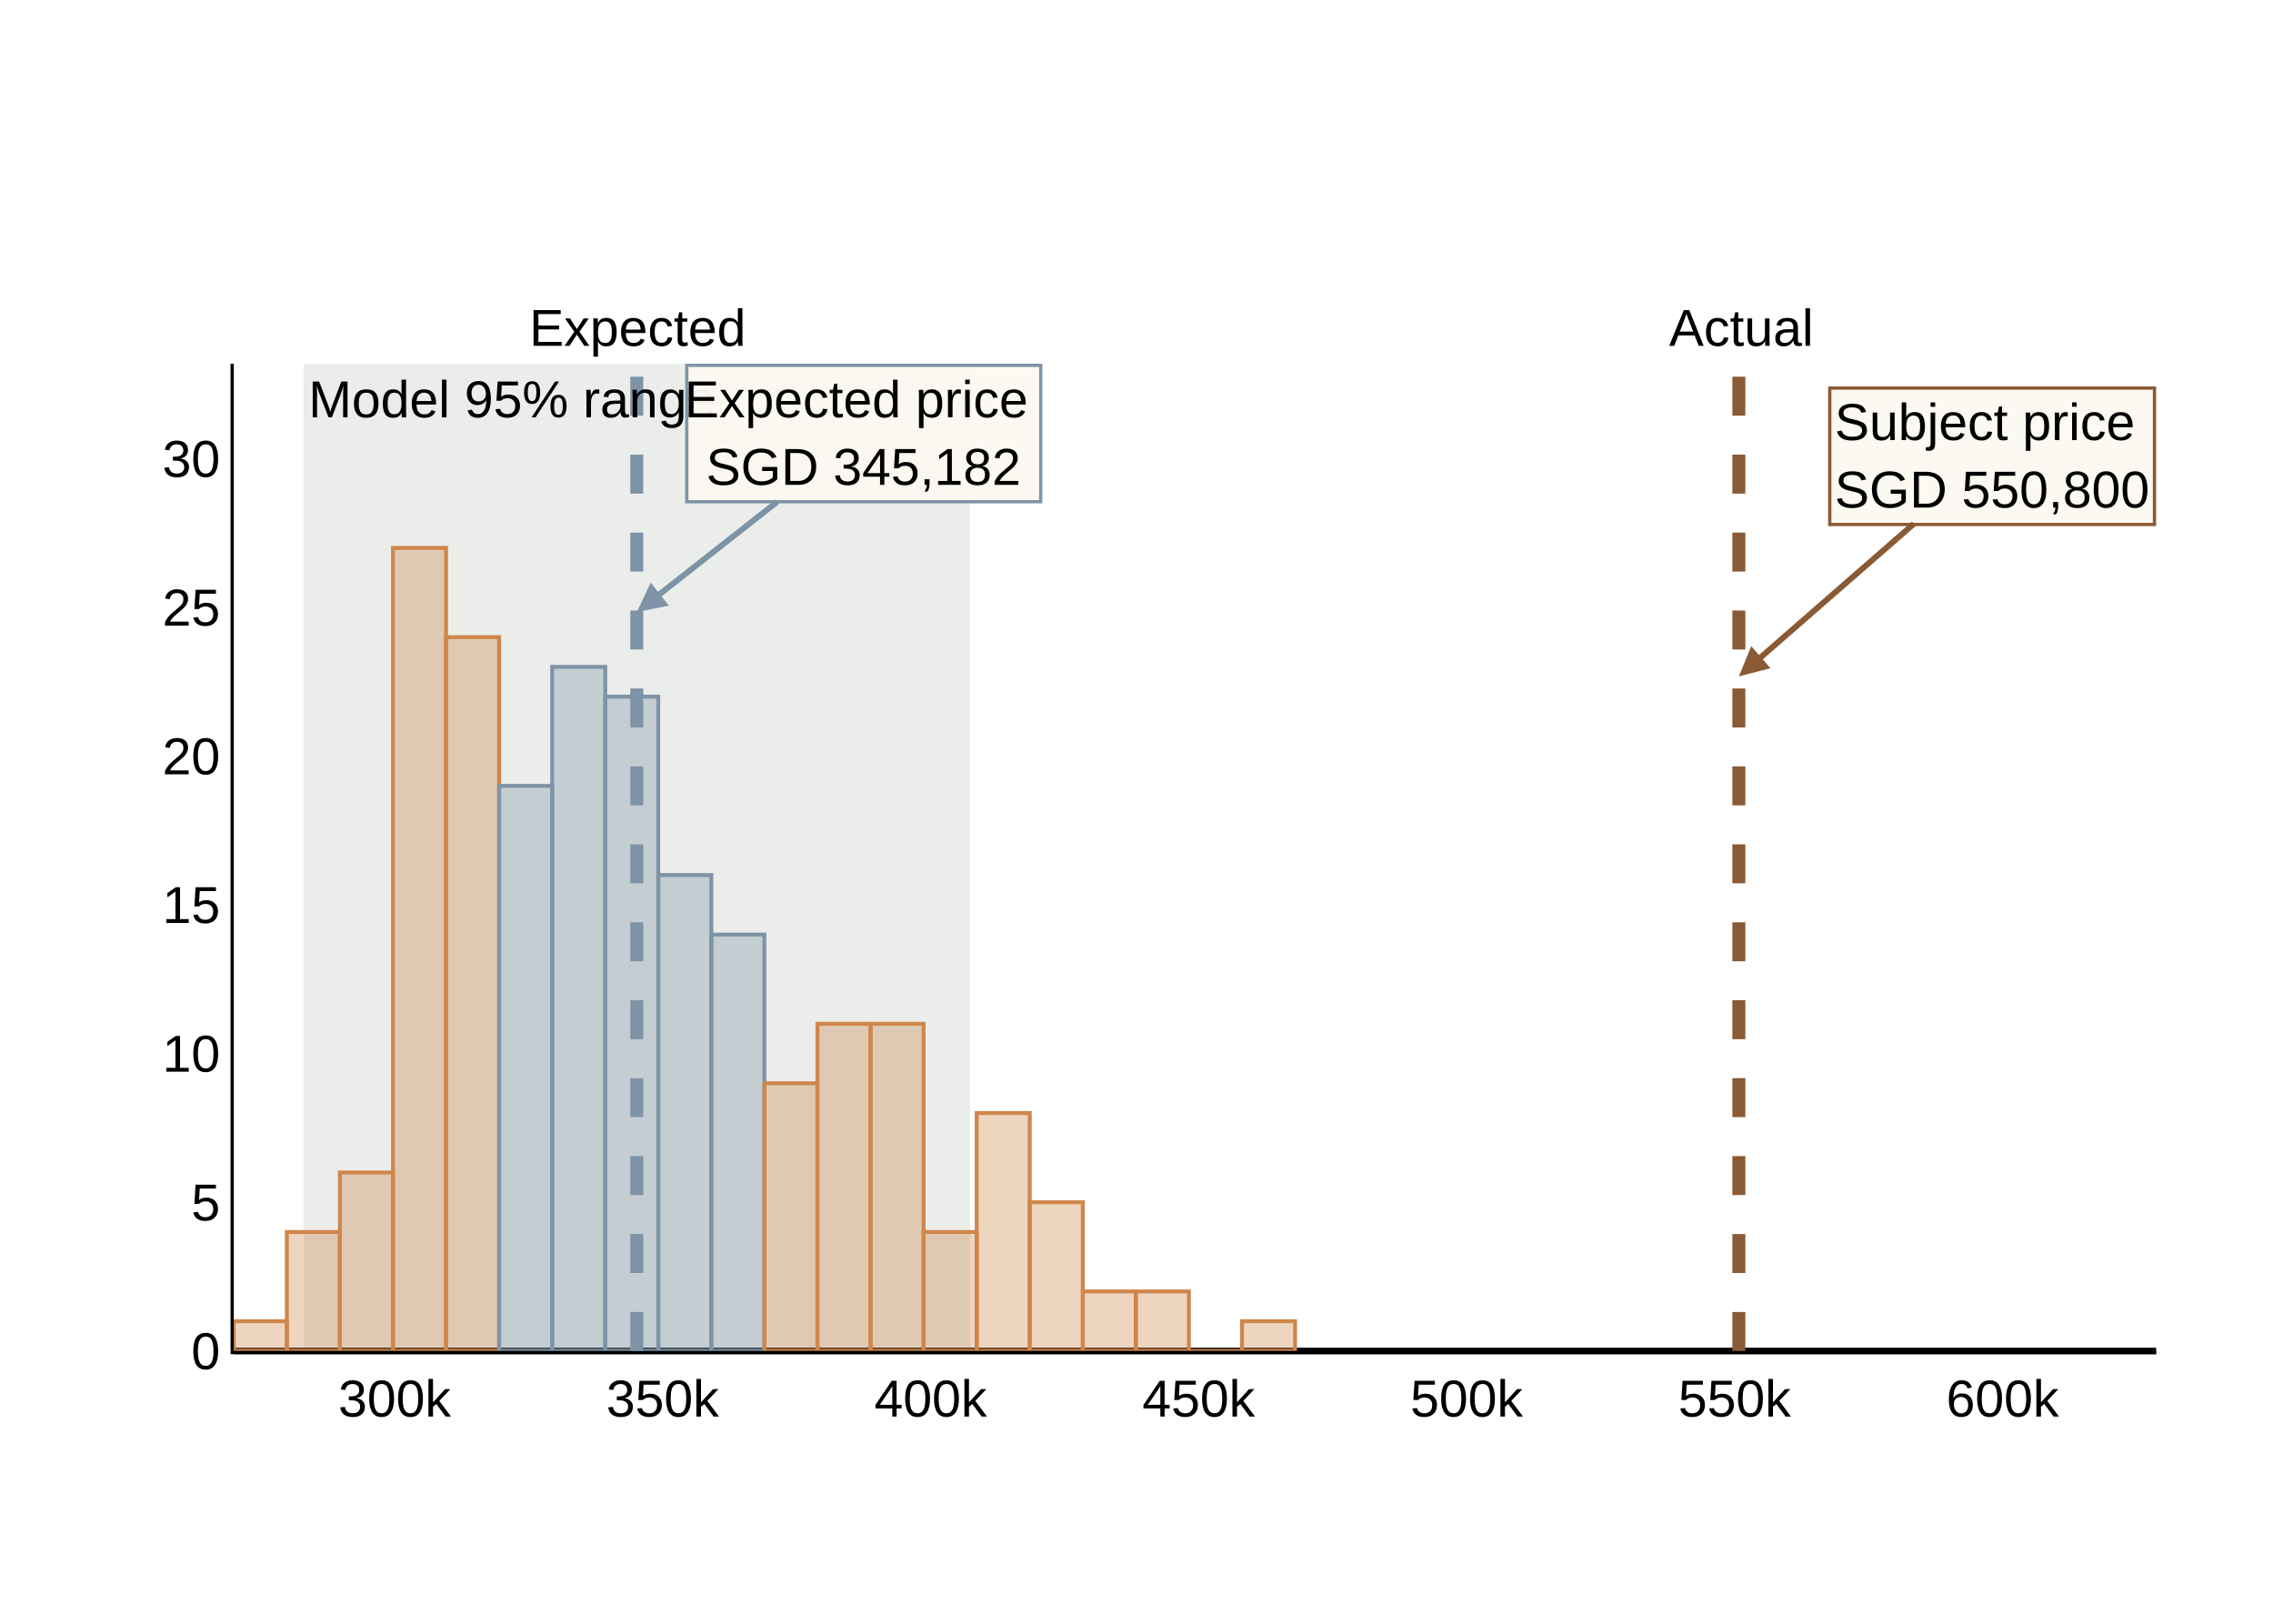
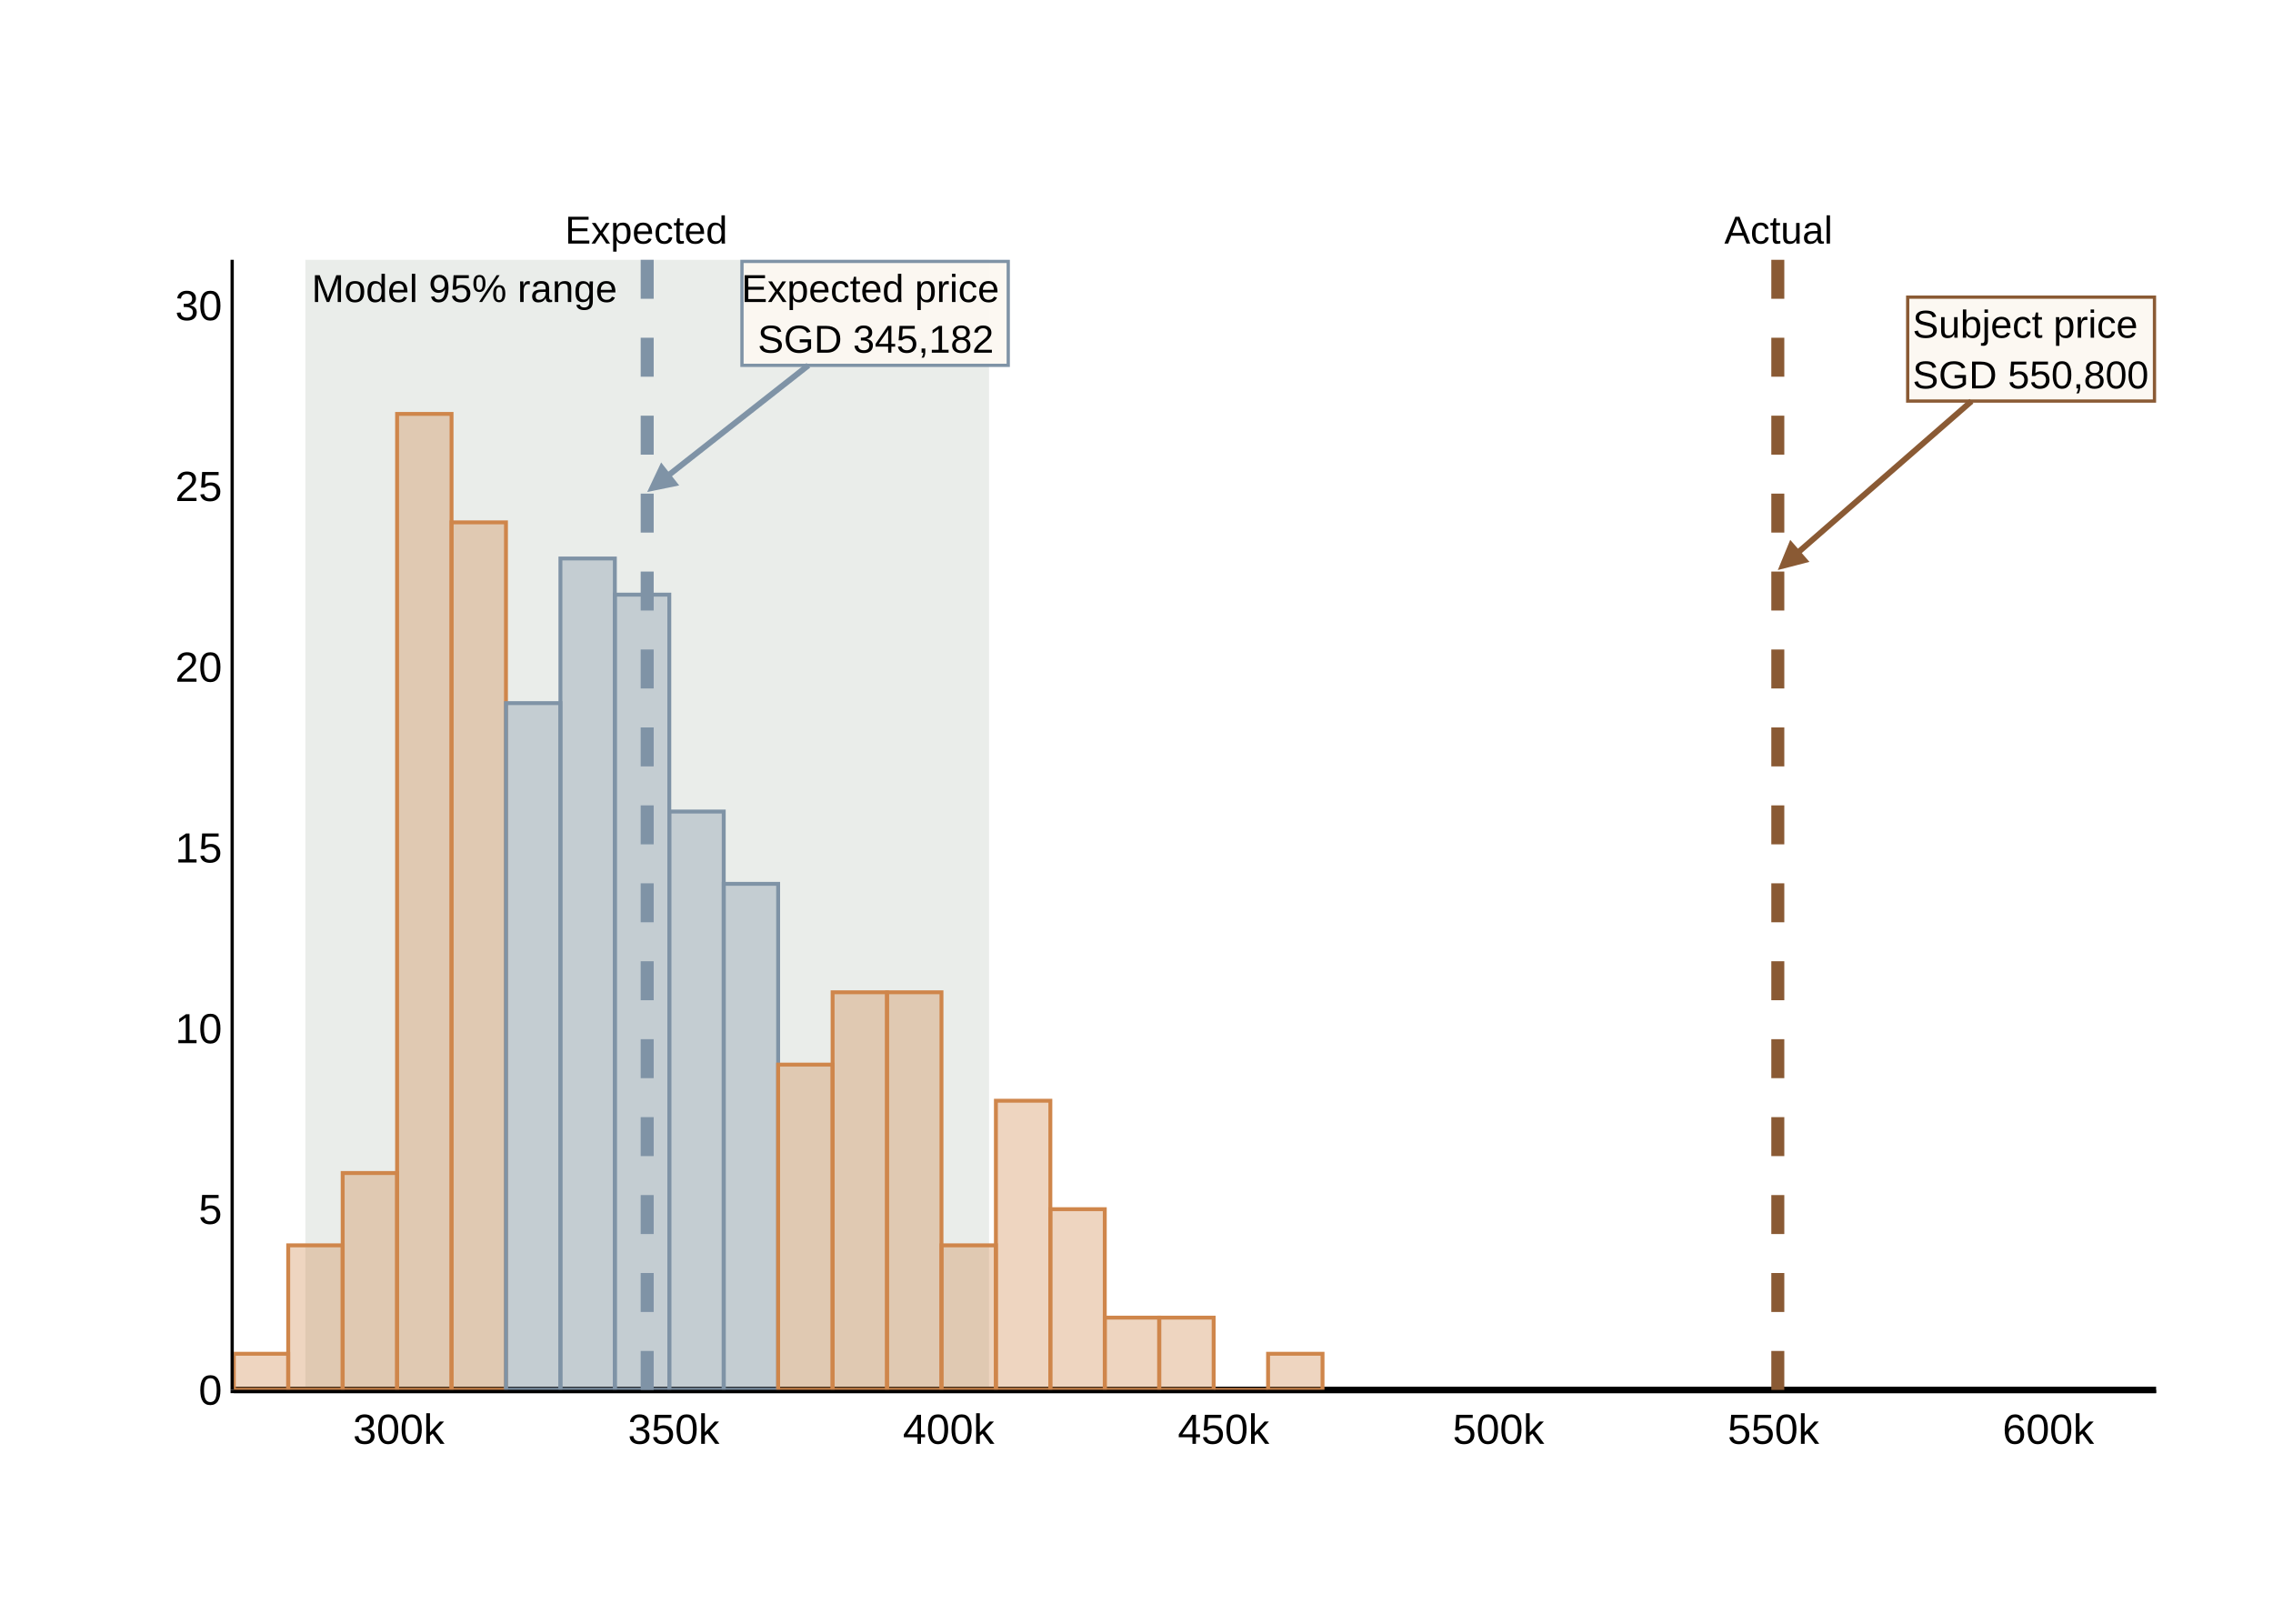
<svg xmlns="http://www.w3.org/2000/svg" class="main-svg" width="700" height="500" style="" viewBox="0 0 700 500">
  <rect x="0" y="0" width="700" height="500" style="fill: rgb(0, 0, 0); fill-opacity: 0;" />
-   <defs id="defs-c3417b">
+   <defs id="defs-8077f4">
    <g class="clips">
-       <clipPath id="clipc3417bxyplot" class="plotclip">
-         <rect width="592" height="304" />
-       </clipPath>
-       <clipPath class="axesclip" id="clipc3417bx">
+       <clipPath id="clip8077f4xyplot" class="plotclip">
+         <rect width="592" height="348" />
+       </clipPath>
+       <clipPath class="axesclip" id="clip8077f4x">
        <rect x="72" y="0" width="592" height="500" />
      </clipPath>
-       <clipPath class="axesclip" id="clipc3417by">
-         <rect x="0" y="112" width="700" height="304" />
-       </clipPath>
-       <clipPath class="axesclip" id="clipc3417bxy">
-         <rect x="72" y="112" width="592" height="304" />
+       <clipPath class="axesclip" id="clip8077f4y">
+         <rect x="0" y="80" width="700" height="348" />
+       </clipPath>
+       <clipPath class="axesclip" id="clip8077f4xy">
+         <rect x="72" y="80" width="592" height="348" />
      </clipPath>
    </g>
    <g class="gradients" />
    <g class="patterns" />
  </defs>
  <g class="bglayer">
-     <rect class="bg" x="72" y="112" width="592" height="304" style="fill: rgb(0, 0, 0); fill-opacity: 0; stroke-width: 0;" />
+     <rect class="bg" x="72" y="80" width="592" height="348" style="fill: rgb(0, 0, 0); fill-opacity: 0; stroke-width: 0;" />
  </g>
  <g class="layer-below">
    <g class="imagelayer" />
    <g class="shapelayer">
-       <g class="shape-group" data-index="2" clip-path="url(#clipc3417bx)">
-         <path data-index="2" fill-rule="evenodd" d="M93.49,416H298.71V112H93.49Z" style="opacity: 1; stroke: rgb(0, 0, 0); stroke-opacity: 0; fill: rgb(123, 143, 121); fill-opacity: 0.16; stroke-width: 0px;" />
+       <g class="shape-group" data-index="2" clip-path="url(#clip8077f4x)">
+         <path data-index="2" fill-rule="evenodd" d="M94.04,428H304.58V80H94.04Z" style="opacity: 1; stroke: rgb(0, 0, 0); stroke-opacity: 0; fill: rgb(123, 143, 121); fill-opacity: 0.16; stroke-width: 0px;" />
      </g>
    </g>
  </g>
  <g class="cartesianlayer">
    <g class="subplot xy">
      <g class="layer-subplot">
        <g class="shapelayer" />
        <g class="imagelayer" />
      </g>
      <g class="minor-gridlayer">
        <g class="x" />
        <g class="y" />
      </g>
      <g class="gridlayer">
        <g class="x" />
        <g class="y" />
      </g>
      <g class="zerolinelayer">
-         <path class="yzl zl crisp" transform="translate(0,416)" d="M72,0h592" style="stroke: rgb(0, 0, 0); stroke-opacity: 1; stroke-width: 2px;" />
+         <path class="yzl zl crisp" transform="translate(0,428)" d="M72,0h592" style="stroke: rgb(0, 0, 0); stroke-opacity: 1; stroke-width: 2px;" />
      </g>
      <g class="layer-between">
        <g class="shapelayer" />
        <g class="imagelayer" />
      </g>
      <path class="xlines-below" />
      <path class="ylines-below" />
      <g class="overlines-below" />
      <g class="xaxislayer-below" />
      <g class="yaxislayer-below" />
      <g class="overaxes-below" />
      <g class="overplot">
-         <g class="xy" transform="translate(72,112)" clip-path="url(#clipc3417bxyplot)">
+         <g class="xy" transform="translate(72,80)" clip-path="url(#clip8077f4xyplot)">
          <g class="barlayer mlayer">
            <g class="trace bars" style="opacity: 1;">
              <g class="points">
                <g class="point">
-                   <path d="M0,304V294.84H16.34V304Z" style="vector-effect: none; opacity: 1; stroke-width: 1.2px; fill: rgb(207, 134, 75); fill-opacity: 0.35; stroke: rgb(207, 134, 75); stroke-opacity: 1;" />
-                 </g>
-                 <g class="point">
-                   <path d="M16.34,304V267.37H32.68V304Z" style="vector-effect: none; opacity: 1; stroke-width: 1.2px; fill: rgb(207, 134, 75); fill-opacity: 0.35; stroke: rgb(207, 134, 75); stroke-opacity: 1;" />
-                 </g>
-                 <g class="point">
-                   <path d="M32.68,304V249.05H49.02V304Z" style="vector-effect: none; opacity: 1; stroke-width: 1.2px; fill: rgb(207, 134, 75); fill-opacity: 0.35; stroke: rgb(207, 134, 75); stroke-opacity: 1;" />
-                 </g>
-                 <g class="point">
-                   <path d="M49.02,304V56.72H65.37V304Z" style="vector-effect: none; opacity: 1; stroke-width: 1.2px; fill: rgb(207, 134, 75); fill-opacity: 0.35; stroke: rgb(207, 134, 75); stroke-opacity: 1;" />
-                 </g>
-                 <g class="point">
-                   <path d="M65.37,304V84.19H81.71V304Z" style="vector-effect: none; opacity: 1; stroke-width: 1.2px; fill: rgb(207, 134, 75); fill-opacity: 0.35; stroke: rgb(207, 134, 75); stroke-opacity: 1;" />
-                 </g>
-                 <g class="point">
-                   <path d="M81.71,304V129.99H98.05V304Z" style="vector-effect: none; opacity: 1; stroke-width: 1.2px; fill: rgb(127, 147, 166); fill-opacity: 0.35; stroke: rgb(127, 147, 166); stroke-opacity: 1;" />
-                 </g>
-                 <g class="point">
-                   <path d="M98.05,304V93.35H114.39V304Z" style="vector-effect: none; opacity: 1; stroke-width: 1.2px; fill: rgb(127, 147, 166); fill-opacity: 0.35; stroke: rgb(127, 147, 166); stroke-opacity: 1;" />
-                 </g>
-                 <g class="point">
-                   <path d="M114.39,304V102.51H130.73V304Z" style="vector-effect: none; opacity: 1; stroke-width: 1.2px; fill: rgb(127, 147, 166); fill-opacity: 0.35; stroke: rgb(127, 147, 166); stroke-opacity: 1;" />
-                 </g>
-                 <g class="point">
-                   <path d="M130.73,304V157.46H147.07V304Z" style="vector-effect: none; opacity: 1; stroke-width: 1.2px; fill: rgb(127, 147, 166); fill-opacity: 0.35; stroke: rgb(127, 147, 166); stroke-opacity: 1;" />
-                 </g>
-                 <g class="point">
-                   <path d="M147.07,304V175.78H163.41V304Z" style="vector-effect: none; opacity: 1; stroke-width: 1.2px; fill: rgb(127, 147, 166); fill-opacity: 0.35; stroke: rgb(127, 147, 166); stroke-opacity: 1;" />
-                 </g>
-                 <g class="point">
-                   <path d="M163.41,304V221.57H179.75V304Z" style="vector-effect: none; opacity: 1; stroke-width: 1.2px; fill: rgb(207, 134, 75); fill-opacity: 0.35; stroke: rgb(207, 134, 75); stroke-opacity: 1;" />
-                 </g>
-                 <g class="point">
-                   <path d="M179.75,304V203.26H196.1V304Z" style="vector-effect: none; opacity: 1; stroke-width: 1.2px; fill: rgb(207, 134, 75); fill-opacity: 0.35; stroke: rgb(207, 134, 75); stroke-opacity: 1;" />
-                 </g>
-                 <g class="point">
-                   <path d="M196.1,304V203.26H212.44V304Z" style="vector-effect: none; opacity: 1; stroke-width: 1.2px; fill: rgb(207, 134, 75); fill-opacity: 0.35; stroke: rgb(207, 134, 75); stroke-opacity: 1;" />
-                 </g>
-                 <g class="point">
-                   <path d="M212.44,304V267.37H228.78V304Z" style="vector-effect: none; opacity: 1; stroke-width: 1.2px; fill: rgb(207, 134, 75); fill-opacity: 0.35; stroke: rgb(207, 134, 75); stroke-opacity: 1;" />
-                 </g>
-                 <g class="point">
-                   <path d="M228.78,304V230.73H245.12V304Z" style="vector-effect: none; opacity: 1; stroke-width: 1.2px; fill: rgb(207, 134, 75); fill-opacity: 0.35; stroke: rgb(207, 134, 75); stroke-opacity: 1;" />
-                 </g>
-                 <g class="point">
-                   <path d="M245.12,304V258.21H261.46V304Z" style="vector-effect: none; opacity: 1; stroke-width: 1.2px; fill: rgb(207, 134, 75); fill-opacity: 0.35; stroke: rgb(207, 134, 75); stroke-opacity: 1;" />
-                 </g>
-                 <g class="point">
-                   <path d="M261.46,304V285.68H277.8V304Z" style="vector-effect: none; opacity: 1; stroke-width: 1.2px; fill: rgb(207, 134, 75); fill-opacity: 0.35; stroke: rgb(207, 134, 75); stroke-opacity: 1;" />
-                 </g>
-                 <g class="point">
-                   <path d="M277.8,304V285.68H294.14V304Z" style="vector-effect: none; opacity: 1; stroke-width: 1.2px; fill: rgb(207, 134, 75); fill-opacity: 0.35; stroke: rgb(207, 134, 75); stroke-opacity: 1;" />
-                 </g>
-                 <g class="point">
-                   <path d="M294.14,304V304H310.49V304Z" style="vector-effect: none; opacity: 1; stroke-width: 1.2px; fill: rgb(207, 134, 75); fill-opacity: 0.35; stroke: rgb(207, 134, 75); stroke-opacity: 1;" />
-                 </g>
-                 <g class="point">
-                   <path d="M310.49,304V294.84H326.83V304Z" style="vector-effect: none; opacity: 1; stroke-width: 1.2px; fill: rgb(207, 134, 75); fill-opacity: 0.35; stroke: rgb(207, 134, 75); stroke-opacity: 1;" />
+                   <path d="M0,348V336.87H16.76V348Z" style="vector-effect: none; opacity: 1; stroke-width: 1.2px; fill: rgb(207, 134, 75); fill-opacity: 0.35; stroke: rgb(207, 134, 75); stroke-opacity: 1;" />
+                 </g>
+                 <g class="point">
+                   <path d="M16.76,348V303.48H33.53V348Z" style="vector-effect: none; opacity: 1; stroke-width: 1.2px; fill: rgb(207, 134, 75); fill-opacity: 0.35; stroke: rgb(207, 134, 75); stroke-opacity: 1;" />
+                 </g>
+                 <g class="point">
+                   <path d="M33.53,348V281.21H50.29V348Z" style="vector-effect: none; opacity: 1; stroke-width: 1.2px; fill: rgb(207, 134, 75); fill-opacity: 0.35; stroke: rgb(207, 134, 75); stroke-opacity: 1;" />
+                 </g>
+                 <g class="point">
+                   <path d="M50.29,348V47.46H67.06V348Z" style="vector-effect: none; opacity: 1; stroke-width: 1.2px; fill: rgb(207, 134, 75); fill-opacity: 0.35; stroke: rgb(207, 134, 75); stroke-opacity: 1;" />
+                 </g>
+                 <g class="point">
+                   <path d="M67.06,348V80.85H83.82V348Z" style="vector-effect: none; opacity: 1; stroke-width: 1.2px; fill: rgb(207, 134, 75); fill-opacity: 0.35; stroke: rgb(207, 134, 75); stroke-opacity: 1;" />
+                 </g>
+                 <g class="point">
+                   <path d="M83.82,348V136.51H100.59V348Z" style="vector-effect: none; opacity: 1; stroke-width: 1.2px; fill: rgb(127, 147, 166); fill-opacity: 0.35; stroke: rgb(127, 147, 166); stroke-opacity: 1;" />
+                 </g>
+                 <g class="point">
+                   <path d="M100.59,348V91.98H117.35V348Z" style="vector-effect: none; opacity: 1; stroke-width: 1.2px; fill: rgb(127, 147, 166); fill-opacity: 0.35; stroke: rgb(127, 147, 166); stroke-opacity: 1;" />
+                 </g>
+                 <g class="point">
+                   <path d="M117.35,348V103.11H134.12V348Z" style="vector-effect: none; opacity: 1; stroke-width: 1.2px; fill: rgb(127, 147, 166); fill-opacity: 0.35; stroke: rgb(127, 147, 166); stroke-opacity: 1;" />
+                 </g>
+                 <g class="point">
+                   <path d="M134.12,348V169.9H150.88V348Z" style="vector-effect: none; opacity: 1; stroke-width: 1.2px; fill: rgb(127, 147, 166); fill-opacity: 0.35; stroke: rgb(127, 147, 166); stroke-opacity: 1;" />
+                 </g>
+                 <g class="point">
+                   <path d="M150.88,348V192.16H167.64V348Z" style="vector-effect: none; opacity: 1; stroke-width: 1.2px; fill: rgb(127, 147, 166); fill-opacity: 0.35; stroke: rgb(127, 147, 166); stroke-opacity: 1;" />
+                 </g>
+                 <g class="point">
+                   <path d="M167.64,348V247.82H184.41V348Z" style="vector-effect: none; opacity: 1; stroke-width: 1.2px; fill: rgb(207, 134, 75); fill-opacity: 0.35; stroke: rgb(207, 134, 75); stroke-opacity: 1;" />
+                 </g>
+                 <g class="point">
+                   <path d="M184.41,348V225.56H201.17V348Z" style="vector-effect: none; opacity: 1; stroke-width: 1.2px; fill: rgb(207, 134, 75); fill-opacity: 0.35; stroke: rgb(207, 134, 75); stroke-opacity: 1;" />
+                 </g>
+                 <g class="point">
+                   <path d="M201.17,348V225.56H217.94V348Z" style="vector-effect: none; opacity: 1; stroke-width: 1.2px; fill: rgb(207, 134, 75); fill-opacity: 0.35; stroke: rgb(207, 134, 75); stroke-opacity: 1;" />
+                 </g>
+                 <g class="point">
+                   <path d="M217.94,348V303.48H234.7V348Z" style="vector-effect: none; opacity: 1; stroke-width: 1.2px; fill: rgb(207, 134, 75); fill-opacity: 0.35; stroke: rgb(207, 134, 75); stroke-opacity: 1;" />
+                 </g>
+                 <g class="point">
+                   <path d="M234.7,348V258.95H251.47V348Z" style="vector-effect: none; opacity: 1; stroke-width: 1.2px; fill: rgb(207, 134, 75); fill-opacity: 0.35; stroke: rgb(207, 134, 75); stroke-opacity: 1;" />
+                 </g>
+                 <g class="point">
+                   <path d="M251.47,348V292.34H268.23V348Z" style="vector-effect: none; opacity: 1; stroke-width: 1.2px; fill: rgb(207, 134, 75); fill-opacity: 0.35; stroke: rgb(207, 134, 75); stroke-opacity: 1;" />
+                 </g>
+                 <g class="point">
+                   <path d="M268.23,348V325.74H285V348Z" style="vector-effect: none; opacity: 1; stroke-width: 1.2px; fill: rgb(207, 134, 75); fill-opacity: 0.35; stroke: rgb(207, 134, 75); stroke-opacity: 1;" />
+                 </g>
+                 <g class="point">
+                   <path d="M285,348V325.74H301.76V348Z" style="vector-effect: none; opacity: 1; stroke-width: 1.2px; fill: rgb(207, 134, 75); fill-opacity: 0.35; stroke: rgb(207, 134, 75); stroke-opacity: 1;" />
+                 </g>
+                 <g class="point">
+                   <path d="M301.76,348V348H318.52V348Z" style="vector-effect: none; opacity: 1; stroke-width: 1.2px; fill: rgb(207, 134, 75); fill-opacity: 0.35; stroke: rgb(207, 134, 75); stroke-opacity: 1;" />
+                 </g>
+                 <g class="point">
+                   <path d="M318.52,348V336.87H335.29V348Z" style="vector-effect: none; opacity: 1; stroke-width: 1.2px; fill: rgb(207, 134, 75); fill-opacity: 0.35; stroke: rgb(207, 134, 75); stroke-opacity: 1;" />
                </g>
              </g>
            </g>
          </g>
        </g>
      </g>
      <g class="zerolinelayer-above" />
-       <path class="xlines-above crisp" d="M71,416.5H664" style="fill: none; stroke-width: 1px; stroke: rgb(0, 0, 0); stroke-opacity: 1;" />
-       <path class="ylines-above crisp" d="M71.5,112V416" style="fill: none; stroke-width: 1px; stroke: rgb(0, 0, 0); stroke-opacity: 1;" />
+       <path class="xlines-above crisp" d="M71,428.5H664" style="fill: none; stroke-width: 1px; stroke: rgb(0, 0, 0); stroke-opacity: 1;" />
+       <path class="ylines-above crisp" d="M71.5,80V428" style="fill: none; stroke-width: 1px; stroke: rgb(0, 0, 0); stroke-opacity: 1;" />
      <g class="overlines-above" />
      <g class="xaxislayer-above">
        <g class="xtick">
-           <text text-anchor="middle" x="0" y="436.2" transform="translate(121.52,0)" style="font-family: Arial; font-size: 16px; fill: rgb(0, 0, 0); fill-opacity: 1; white-space: pre;">300k</text>
-         </g>
-         <g class="xtick">
-           <text text-anchor="middle" x="0" y="436.2" style="font-family: Arial; font-size: 16px; fill: rgb(0, 0, 0); fill-opacity: 1; white-space: pre;" transform="translate(204.05,0)">350k</text>
-         </g>
-         <g class="xtick">
-           <text text-anchor="middle" x="0" y="436.2" style="font-family: Arial; font-size: 16px; fill: rgb(0, 0, 0); fill-opacity: 1; white-space: pre;" transform="translate(286.58,0)">400k</text>
-         </g>
-         <g class="xtick">
-           <text text-anchor="middle" x="0" y="436.2" style="font-family: Arial; font-size: 16px; fill: rgb(0, 0, 0); fill-opacity: 1; white-space: pre;" transform="translate(369.12,0)">450k</text>
-         </g>
-         <g class="xtick">
-           <text text-anchor="middle" x="0" y="436.2" style="font-family: Arial; font-size: 16px; fill: rgb(0, 0, 0); fill-opacity: 1; white-space: pre;" transform="translate(451.65,0)">500k</text>
-         </g>
-         <g class="xtick">
-           <text text-anchor="middle" x="0" y="436.2" style="font-family: Arial; font-size: 16px; fill: rgb(0, 0, 0); fill-opacity: 1; white-space: pre;" transform="translate(534.18,0)">550k</text>
-         </g>
-         <g class="xtick">
-           <text text-anchor="middle" x="0" y="436.2" style="font-family: Arial; font-size: 16px; fill: rgb(0, 0, 0); fill-opacity: 1; white-space: pre;" transform="translate(616.71,0)">600k</text>
+           <text text-anchor="middle" x="0" y="444.6" transform="translate(122.8,0)" style="font-family: Arial; font-size: 13px; fill: rgb(0, 0, 0); fill-opacity: 1; white-space: pre;">300k</text>
+         </g>
+         <g class="xtick">
+           <text text-anchor="middle" x="0" y="444.6" style="font-family: Arial; font-size: 13px; fill: rgb(0, 0, 0); fill-opacity: 1; white-space: pre;" transform="translate(207.47,0)">350k</text>
+         </g>
+         <g class="xtick">
+           <text text-anchor="middle" x="0" y="444.6" style="font-family: Arial; font-size: 13px; fill: rgb(0, 0, 0); fill-opacity: 1; white-space: pre;" transform="translate(292.14,0)">400k</text>
+         </g>
+         <g class="xtick">
+           <text text-anchor="middle" x="0" y="444.6" style="font-family: Arial; font-size: 13px; fill: rgb(0, 0, 0); fill-opacity: 1; white-space: pre;" transform="translate(376.81,0)">450k</text>
+         </g>
+         <g class="xtick">
+           <text text-anchor="middle" x="0" y="444.6" style="font-family: Arial; font-size: 13px; fill: rgb(0, 0, 0); fill-opacity: 1; white-space: pre;" transform="translate(461.48,0)">500k</text>
+         </g>
+         <g class="xtick">
+           <text text-anchor="middle" x="0" y="444.6" style="font-family: Arial; font-size: 13px; fill: rgb(0, 0, 0); fill-opacity: 1; white-space: pre;" transform="translate(546.15,0)">550k</text>
+         </g>
+         <g class="xtick">
+           <text text-anchor="middle" x="0" y="444.6" style="font-family: Arial; font-size: 13px; fill: rgb(0, 0, 0); fill-opacity: 1; white-space: pre;" transform="translate(630.81,0)">600k</text>
        </g>
      </g>
      <g class="yaxislayer-above">
        <g class="ytick">
-           <text text-anchor="end" x="67.8" y="5.6" transform="translate(0,416)" style="font-family: Arial; font-size: 16px; fill: rgb(0, 0, 0); fill-opacity: 1; white-space: pre;">0</text>
-         </g>
-         <g class="ytick">
-           <text text-anchor="end" x="67.8" y="5.6" style="font-family: Arial; font-size: 16px; fill: rgb(0, 0, 0); fill-opacity: 1; white-space: pre;" transform="translate(0,370.21)">5</text>
-         </g>
-         <g class="ytick">
-           <text text-anchor="end" x="67.8" y="5.6" style="font-family: Arial; font-size: 16px; fill: rgb(0, 0, 0); fill-opacity: 1; white-space: pre;" transform="translate(0,324.41)">10</text>
-         </g>
-         <g class="ytick">
-           <text text-anchor="end" x="67.8" y="5.6" style="font-family: Arial; font-size: 16px; fill: rgb(0, 0, 0); fill-opacity: 1; white-space: pre;" transform="translate(0,278.62)">15</text>
-         </g>
-         <g class="ytick">
-           <text text-anchor="end" x="67.8" y="5.6" style="font-family: Arial; font-size: 16px; fill: rgb(0, 0, 0); fill-opacity: 1; white-space: pre;" transform="translate(0,232.83)">20</text>
-         </g>
-         <g class="ytick">
-           <text text-anchor="end" x="67.8" y="5.6" style="font-family: Arial; font-size: 16px; fill: rgb(0, 0, 0); fill-opacity: 1; white-space: pre;" transform="translate(0,187.03)">25</text>
-         </g>
-         <g class="ytick">
-           <text text-anchor="end" x="67.8" y="5.6" style="font-family: Arial; font-size: 16px; fill: rgb(0, 0, 0); fill-opacity: 1; white-space: pre;" transform="translate(0,141.24)">30</text>
+           <text text-anchor="end" x="68.4" y="4.55" transform="translate(0,428)" style="font-family: Arial; font-size: 13px; fill: rgb(0, 0, 0); fill-opacity: 1; white-space: pre;">0</text>
+         </g>
+         <g class="ytick">
+           <text text-anchor="end" x="68.4" y="4.55" style="font-family: Arial; font-size: 13px; fill: rgb(0, 0, 0); fill-opacity: 1; white-space: pre;" transform="translate(0,372.34)">5</text>
+         </g>
+         <g class="ytick">
+           <text text-anchor="end" x="68.4" y="4.55" style="font-family: Arial; font-size: 13px; fill: rgb(0, 0, 0); fill-opacity: 1; white-space: pre;" transform="translate(0,316.69)">10</text>
+         </g>
+         <g class="ytick">
+           <text text-anchor="end" x="68.4" y="4.55" style="font-family: Arial; font-size: 13px; fill: rgb(0, 0, 0); fill-opacity: 1; white-space: pre;" transform="translate(0,261.03)">15</text>
+         </g>
+         <g class="ytick">
+           <text text-anchor="end" x="68.4" y="4.55" style="font-family: Arial; font-size: 13px; fill: rgb(0, 0, 0); fill-opacity: 1; white-space: pre;" transform="translate(0,205.38)">20</text>
+         </g>
+         <g class="ytick">
+           <text text-anchor="end" x="68.4" y="4.55" style="font-family: Arial; font-size: 13px; fill: rgb(0, 0, 0); fill-opacity: 1; white-space: pre;" transform="translate(0,149.72)">25</text>
+         </g>
+         <g class="ytick">
+           <text text-anchor="end" x="68.4" y="4.55" style="font-family: Arial; font-size: 13px; fill: rgb(0, 0, 0); fill-opacity: 1; white-space: pre;" transform="translate(0,94.06)">30</text>
        </g>
      </g>
      <g class="overaxes-above" />
    </g>
  </g>
  <g class="polarlayer" />
  <g class="smithlayer" />
  <g class="ternarylayer" />
  <g class="geolayer" />
  <g class="funnelarealayer" />
  <g class="pielayer" />
  <g class="iciclelayer" />
  <g class="treemaplayer" />
  <g class="sunburstlayer" />
  <g class="glimages" />
-   <defs id="topdefs-c3417b">
+   <defs id="topdefs-8077f4">
    <g class="clips" />
  </defs>
  <g class="layer-above">
    <g class="imagelayer" />
    <g class="shapelayer">
-       <g class="shape-group" data-index="0" clip-path="url(#clipc3417bx)">
-         <path data-index="0" fill-rule="evenodd" d="M535.5,416L535.5,112" style="opacity: 1; stroke: rgb(138, 90, 52); stroke-opacity: 1; fill: rgb(0, 0, 0); fill-opacity: 0; stroke-dasharray: 12px, 12px; stroke-width: 4px;" />
-       </g>
-       <g class="shape-group" data-index="1" clip-path="url(#clipc3417bx)">
-         <path data-index="1" fill-rule="evenodd" d="M196.1,416L196.1,112" style="opacity: 1; stroke: rgb(127, 147, 166); stroke-opacity: 1; fill: rgb(0, 0, 0); fill-opacity: 0; stroke-dasharray: 12px, 12px; stroke-width: 4px;" />
+       <g class="shape-group" data-index="0" clip-path="url(#clip8077f4x)">
+         <path data-index="0" fill-rule="evenodd" d="M547.5,428L547.5,80" style="opacity: 1; stroke: rgb(138, 90, 52); stroke-opacity: 1; fill: rgb(0, 0, 0); fill-opacity: 0; stroke-dasharray: 12px, 12px; stroke-width: 4px;" />
+       </g>
+       <g class="shape-group" data-index="1" clip-path="url(#clip8077f4x)">
+         <path data-index="1" fill-rule="evenodd" d="M199.31,428L199.31,80" style="opacity: 1; stroke: rgb(127, 147, 166); stroke-opacity: 1; fill: rgb(0, 0, 0); fill-opacity: 0; stroke-dasharray: 12px, 12px; stroke-width: 4px;" />
      </g>
    </g>
  </g>
  <g class="infolayer">
    <g class="g-gtitle" />
    <g class="g-xtitle" />
    <g class="g-ytitle" />
    <g class="annotation" data-index="0" style="opacity: 1;">
-       <g class="annotation-text-g" transform="rotate(0,535.5,101)">
-         <g class="cursor-pointer" transform="translate(512,90)">
-           <rect class="bg" x="0.5" y="0.5" width="47" height="21" style="stroke-width: 1px; stroke: rgb(0, 0, 0); stroke-opacity: 0; fill: rgb(0, 0, 0); fill-opacity: 0;" />
-           <text class="annotation-text" text-anchor="middle" x="24.258" y="16.5" style="font-family: Arial; font-size: 16px; fill: rgb(0, 0, 0); fill-opacity: 1; white-space: pre;">Actual</text>
+       <g class="annotation-text-g" transform="rotate(0,547.5,71)">
+         <g class="cursor-pointer" transform="translate(529,62)">
+           <rect class="bg" x="0.5" y="0.5" width="36" height="17" style="stroke-width: 1px; stroke: rgb(0, 0, 0); stroke-opacity: 0; fill: rgb(0, 0, 0); fill-opacity: 0;" />
+           <text class="annotation-text" text-anchor="middle" x="18.703" y="13" style="font-family: Arial; font-size: 12px; fill: rgb(0, 0, 0); fill-opacity: 1; white-space: pre;">Actual</text>
        </g>
      </g>
    </g>
    <g class="annotation" data-index="1" style="opacity: 1;">
-       <g class="annotation-text-g" transform="rotate(0,196.1,101)">
-         <g class="cursor-pointer" transform="translate(161,90)">
-           <rect class="bg" x="0.5" y="0.5" width="70" height="21" style="stroke-width: 1px; stroke: rgb(0, 0, 0); stroke-opacity: 0; fill: rgb(0, 0, 0); fill-opacity: 0;" />
-           <text class="annotation-text" text-anchor="middle" x="35.355" y="16.5" style="font-family: Arial; font-size: 16px; fill: rgb(0, 0, 0); fill-opacity: 1; white-space: pre;">Expected</text>
+       <g class="annotation-text-g" transform="rotate(0,199.31,71)">
+         <g class="cursor-pointer" transform="translate(172,62)">
+           <rect class="bg" x="0.5" y="0.5" width="53" height="17" style="stroke-width: 1px; stroke: rgb(0, 0, 0); stroke-opacity: 0; fill: rgb(0, 0, 0); fill-opacity: 0;" />
+           <text class="annotation-text" text-anchor="middle" x="27.031" y="13" style="font-family: Arial; font-size: 12px; fill: rgb(0, 0, 0); fill-opacity: 1; white-space: pre;">Expected</text>
        </g>
      </g>
    </g>
    <g class="annotation" data-index="2" style="opacity: 1;">
-       <g class="annotation-text-g" transform="rotate(0,157.99,123)">
-         <g class="cursor-pointer" transform="translate(93,112)">
-           <rect class="bg" x="0.5" y="0.5" width="128" height="21" style="stroke-width: 1px; stroke: rgb(0, 0, 0); stroke-opacity: 0; fill: rgb(0, 0, 0); fill-opacity: 0;" />
-           <text class="annotation-text" text-anchor="middle" x="64.707" y="16.5" style="font-family: Arial; font-size: 16px; fill: rgb(0, 0, 0); fill-opacity: 1; white-space: pre;">Model 95% range</text>
+       <g class="annotation-text-g" transform="rotate(0,143.04,89)">
+         <g class="cursor-pointer" transform="translate(94,80)">
+           <rect class="bg" x="0.5" y="0.5" width="97" height="17" style="stroke-width: 1px; stroke: rgb(0, 0, 0); stroke-opacity: 0; fill: rgb(0, 0, 0); fill-opacity: 0;" />
+           <text class="annotation-text" text-anchor="middle" x="49.031" y="13" style="font-family: Arial; font-size: 12px; fill: rgb(0, 0, 0); fill-opacity: 1; white-space: pre;">Model 95% range</text>
        </g>
      </g>
    </g>
    <g class="annotation" data-index="3" style="opacity: 1;">
-       <g class="annotation-text-g" transform="rotate(0,613.5,140.28)">
-         <g class="cursor-pointer" transform="translate(563,119)">
-           <rect class="bg" x="0.5" y="0.5" width="100" height="42" style="stroke-width: 1px; stroke: rgb(138, 90, 52); stroke-opacity: 1; fill: rgb(252, 247, 241); fill-opacity: 0.96;" />
-           <text class="annotation-text" text-anchor="middle" x="50.477" y="16.5" style="font-family: Arial; font-size: 16px; fill: rgb(0, 0, 0); fill-opacity: 1; white-space: pre;">
-             <tspan class="line" dy="0em" x="50.477" y="16.5">Subject price</tspan>
-             <tspan class="line" dy="1.3em" x="50.477" y="16.5">SGD 550,800</tspan>
+       <g class="annotation-text-g" transform="rotate(0,625.5,107.54)">
+         <g class="cursor-pointer" transform="translate(587,91)">
+           <rect class="bg" x="0.5" y="0.5" width="76" height="32" style="stroke-width: 1px; stroke: rgb(138, 90, 52); stroke-opacity: 1; fill: rgb(252, 247, 241); fill-opacity: 0.96;" />
+           <text class="annotation-text" text-anchor="middle" x="38.359" y="13" style="font-family: Arial; font-size: 12px; fill: rgb(0, 0, 0); fill-opacity: 1; white-space: pre;">
+             <tspan class="line" dy="0em" x="38.359" y="13">Subject price</tspan>
+             <tspan class="line" dy="1.3em" x="38.359" y="13">SGD 550,800</tspan>
          </text>
        </g>
      </g>
      <g class="annotation-arrow-g" style="opacity: 1;">
-         <path d="M589.412,161.28L535.5,208.28" style="stroke-width: 1.8px; stroke: rgb(138, 90, 52); stroke-opacity: 1; stroke-dasharray: 0px, 0px, 69.183px, 71.523px;" />
-         <path d="M-3.7,-2.5V2.5L1.3,0Z" transform="translate(537.2639,206.7423)rotate(138.9161)scale(1.8)" style="fill: rgb(138, 90, 52); stroke-width: 0;" />
+         <path d="M607.147,123.54L547.5,175.54" style="stroke-width: 1.8px; stroke: rgb(138, 90, 52); stroke-opacity: 1; stroke-dasharray: 0px, 0px, 76.791px, 79.131px;" />
+         <path d="M-3.7,-2.5V2.5L1.3,0Z" transform="translate(549.2639,174.0023)rotate(138.9161)scale(1.8)" style="fill: rgb(138, 90, 52); stroke-width: 0;" />
      </g>
    </g>
    <g class="annotation" data-index="4" style="opacity: 1;">
-       <g class="annotation-text-g" transform="rotate(0,266.1,133.5)">
-         <g class="cursor-pointer" transform="translate(211,112)">
-           <rect class="bg" x="0.5" y="0.5" width="109" height="42" style="stroke-width: 1px; stroke: rgb(127, 147, 166); stroke-opacity: 1; fill: rgb(252, 247, 241); fill-opacity: 0.96;" />
-           <text class="annotation-text" text-anchor="middle" x="54.918" y="16.5" style="font-family: Arial; font-size: 16px; fill: rgb(0, 0, 0); fill-opacity: 1; white-space: pre;">
-             <tspan class="line" dy="0em" x="54.918" y="16.5">Expected price</tspan>
-             <tspan class="line" dy="1.3em" x="54.918" y="16.5">SGD 345,182</tspan>
+       <g class="annotation-text-g" transform="rotate(0,269.31,96.5)">
+         <g class="cursor-pointer" transform="translate(228,80)">
+           <rect class="bg" x="0.5" y="0.5" width="82" height="32" style="stroke-width: 1px; stroke: rgb(127, 147, 166); stroke-opacity: 1; fill: rgb(252, 247, 241); fill-opacity: 0.96;" />
+           <text class="annotation-text" text-anchor="middle" x="41.703" y="13" style="font-family: Arial; font-size: 12px; fill: rgb(0, 0, 0); fill-opacity: 1; white-space: pre;">
+             <tspan class="line" dy="0em" x="41.703" y="13">Expected price</tspan>
+             <tspan class="line" dy="1.3em" x="41.703" y="13">SGD 345,182</tspan>
          </text>
        </g>
      </g>
      <g class="annotation-arrow-g" style="opacity: 1;">
-         <path d="M239.373,154.5L196.1,188.5" style="stroke-width: 1.8px; stroke: rgb(127, 147, 166); stroke-opacity: 1; stroke-dasharray: 0px, 0px, 52.692px, 55.032px;" />
-         <path d="M-3.7,-2.5V2.5L1.3,0Z" transform="translate(197.94,187.0543)rotate(141.8413)scale(1.8)" style="fill: rgb(127, 147, 166); stroke-width: 0;" />
+         <path d="M248.946,112.5L199.31,151.5" style="stroke-width: 1.8px; stroke: rgb(127, 147, 166); stroke-opacity: 1; stroke-dasharray: 0px, 0px, 60.785px, 63.125px;" />
+         <path d="M-3.7,-2.5V2.5L1.3,0Z" transform="translate(201.15,150.0543)rotate(141.8413)scale(1.8)" style="fill: rgb(127, 147, 166); stroke-width: 0;" />
      </g>
    </g>
  </g>
</svg>
